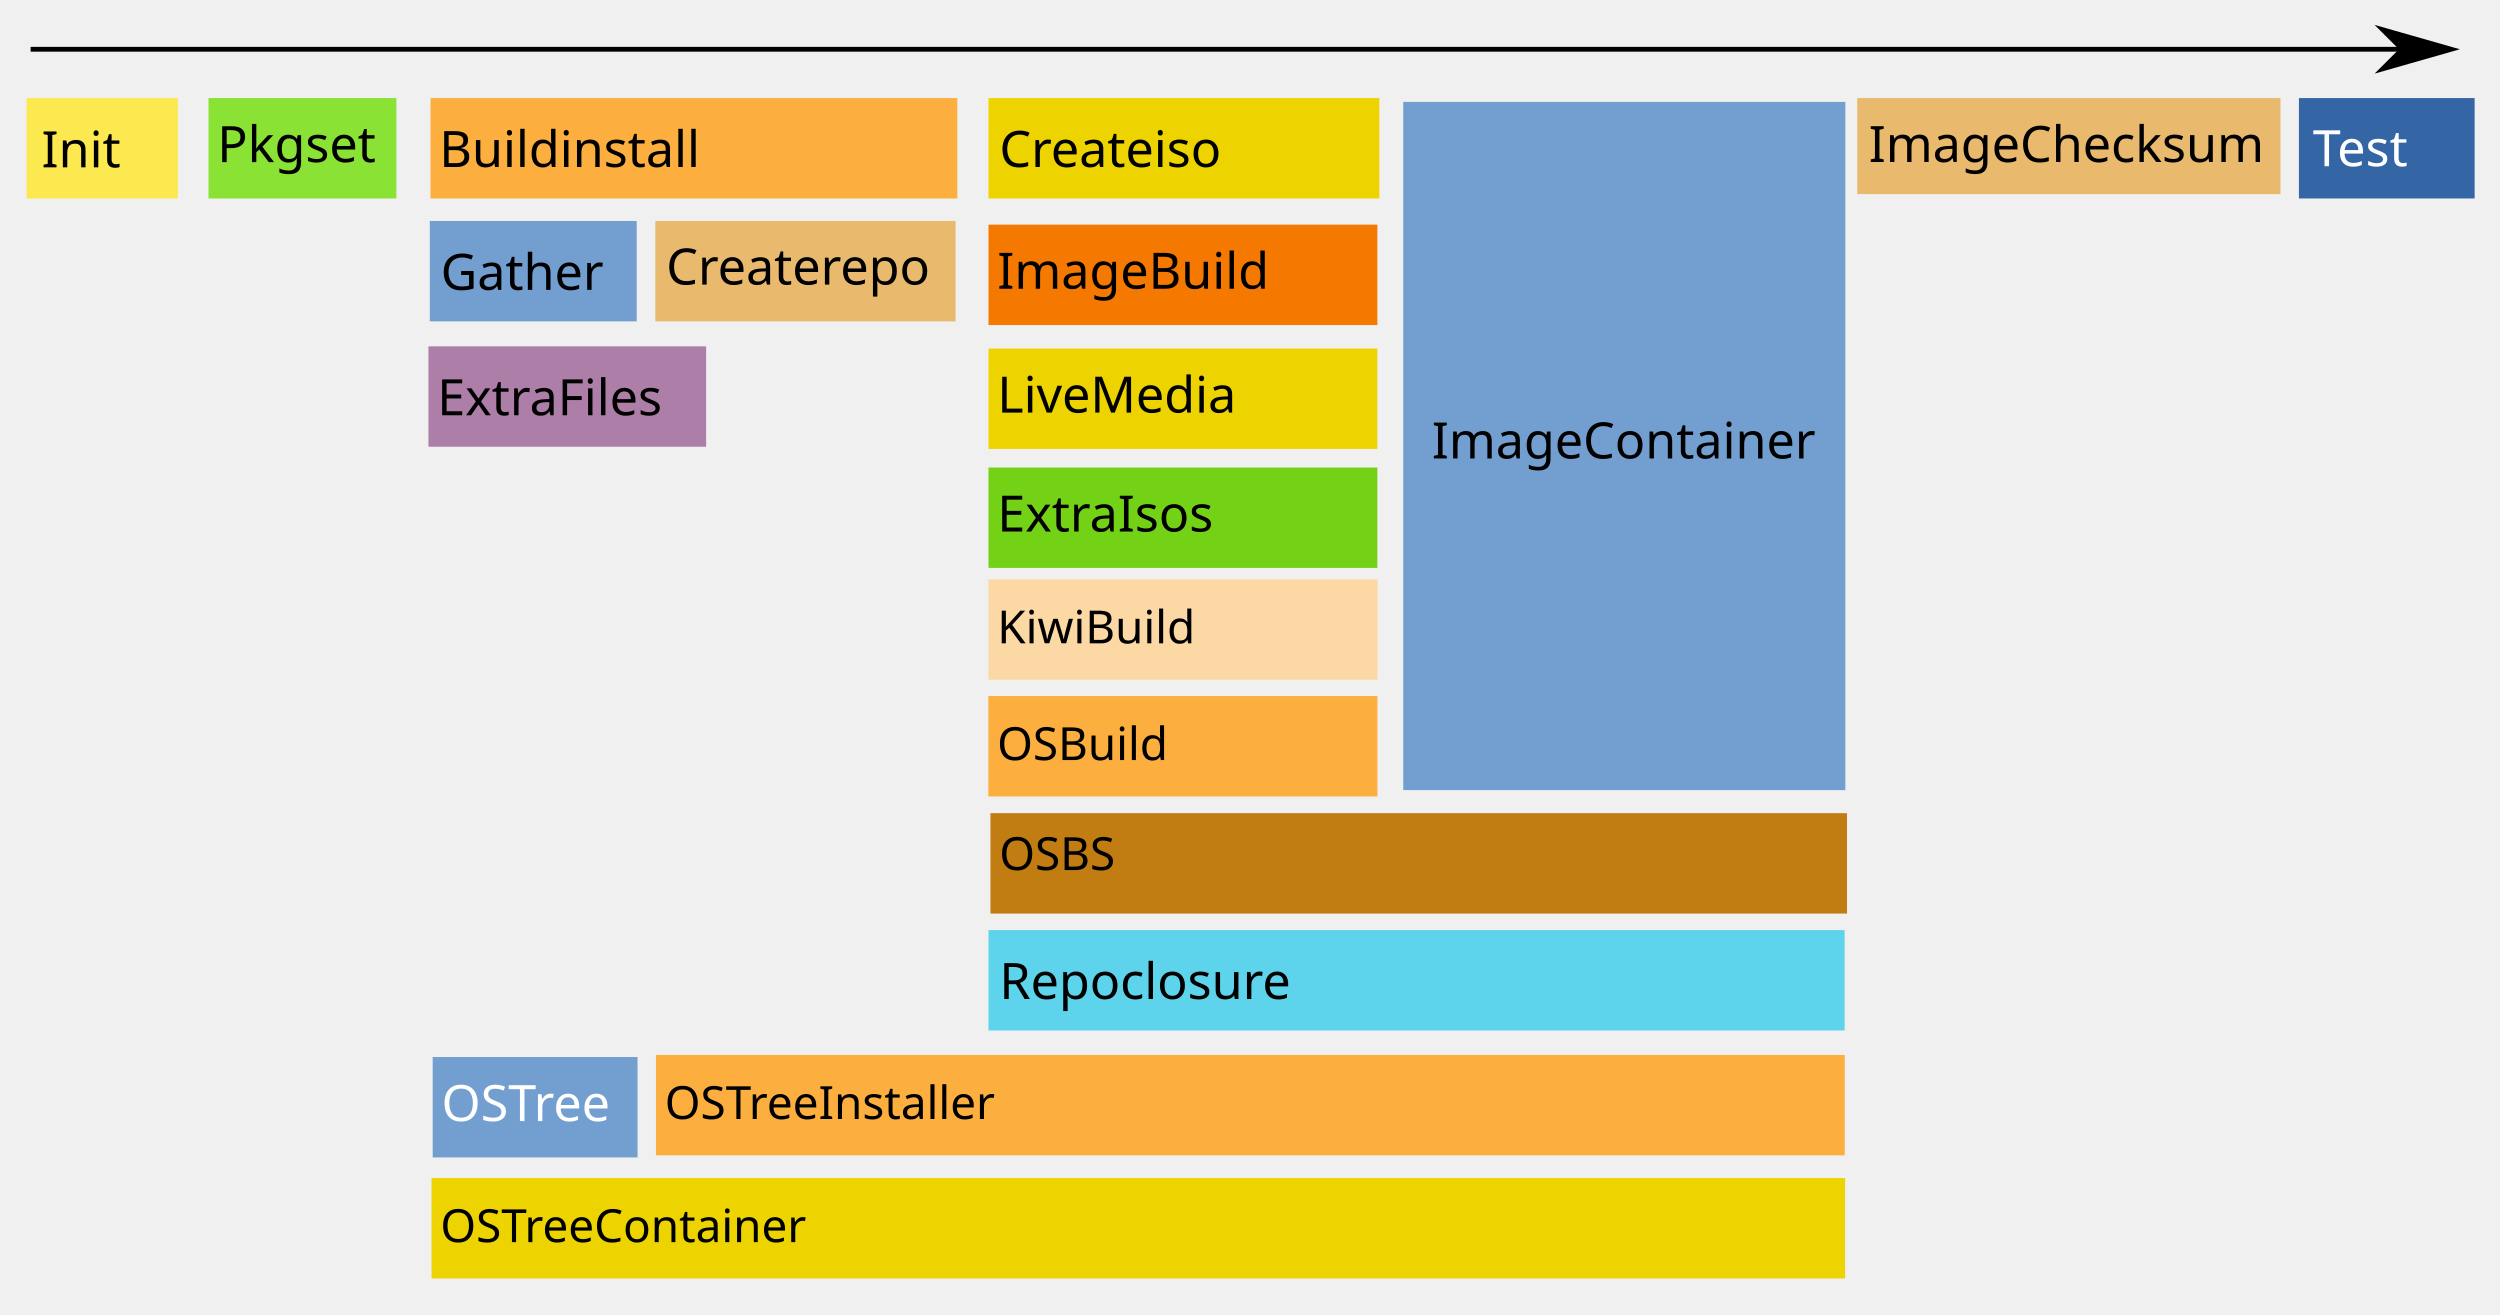
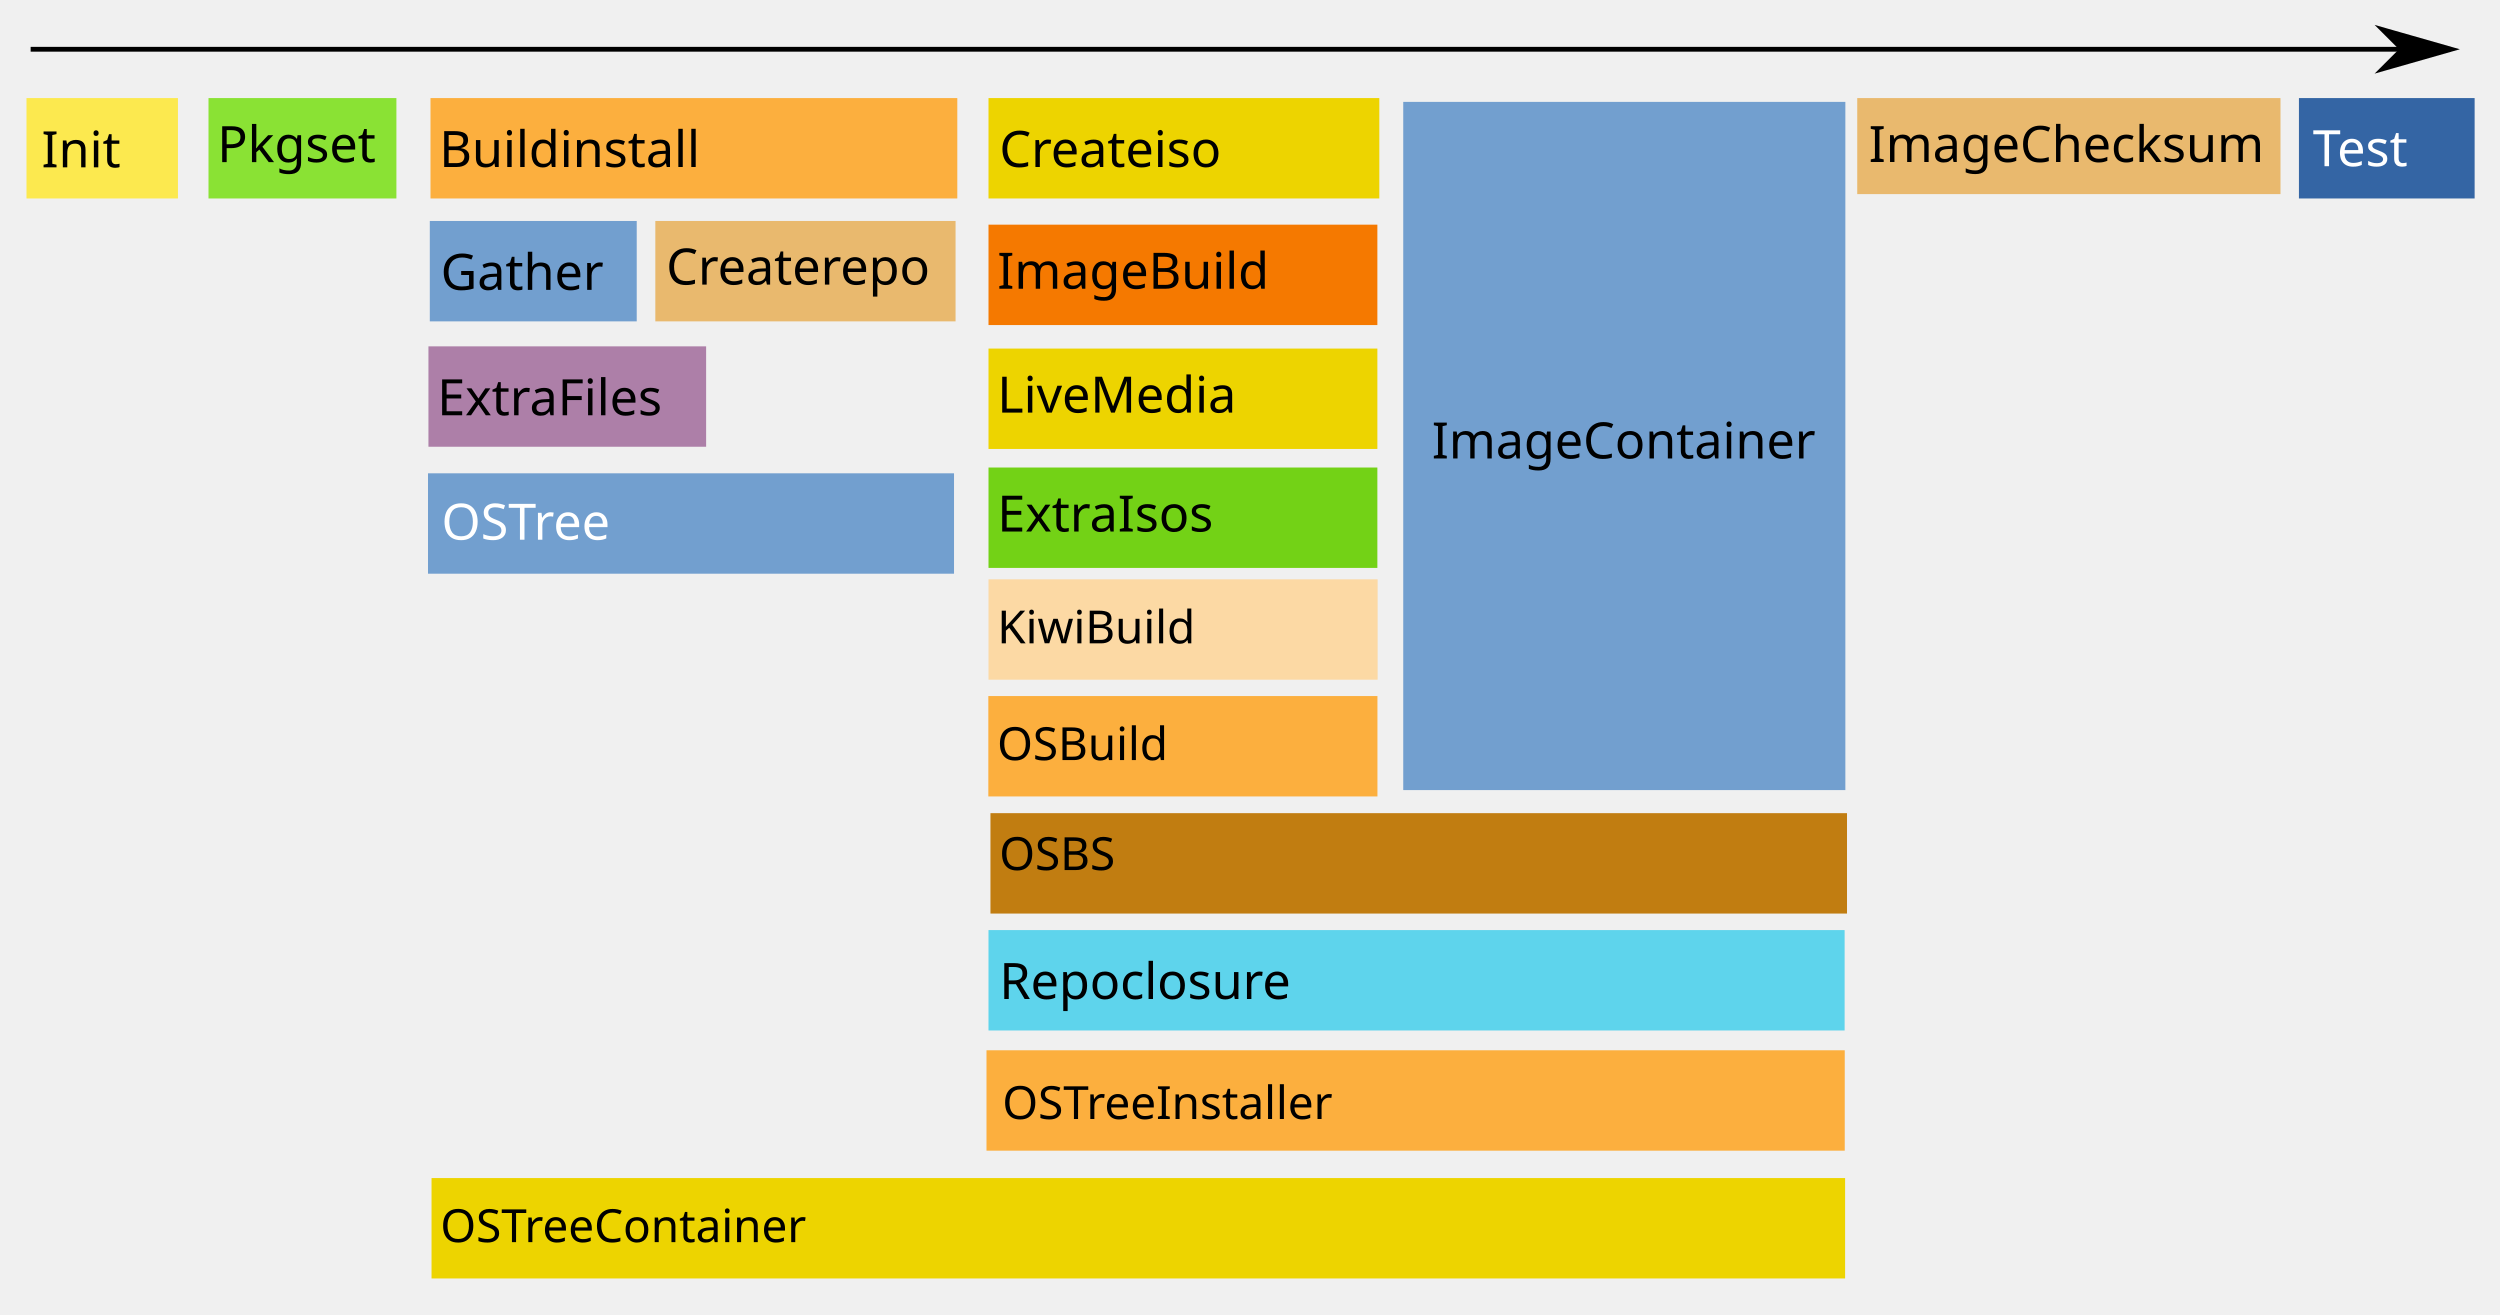
<svg xmlns="http://www.w3.org/2000/svg" width="698.465" height="367.166" viewBox="0 0 698.465 367.166" id="svg2" version="1.1">
  <defs id="defs4">
    <marker style="overflow:visible" id="Arrow1Lend" refX="0" refY="0" orient="auto">
      <path transform="matrix(-0.8,0,0,-0.8,-10,0)" style="fill:#000000;fill-opacity:1;fill-rule:evenodd;stroke:#000000;stroke-width:1pt;stroke-opacity:1" d="M 0,0 5,-5 -12.5,0 5,5 Z" id="path4451" />
    </marker>
  </defs>
  <g transform="matrix(1.066667,0,0,1.066667,-99.07321,-903.4524)" id="layer1">
    <g transform="translate(98.24325,-80.81712)" id="g3411">
      <rect style="fill:#8ae234;fill-rule:evenodd;stroke:none;stroke-width:1px;stroke-linecap:butt;stroke-linejoin:miter;stroke-opacity:1" id="rect3340" width="26.296" height="49.215" x="953.491" y="49.25" transform="matrix(0,1,1,0,0,0)" />
      <text xml:space="preserve" style="font-style:normal;font-weight:normal;line-height:0%;font-family:sans-serif;letter-spacing:0px;word-spacing:0px;fill:#000000;fill-opacity:1;stroke:none;stroke-width:1px;stroke-linecap:butt;stroke-linejoin:miter;stroke-opacity:1" x="51.555" y="970.266" id="text3360">
        <tspan id="tspan3362" x="51.555" y="970.266" style="font-size:13.148px;line-height:1.25">Pkgset</tspan>
      </text>
    </g>
    <g transform="translate(141.0453,-80.81712)" id="g3398">
      <rect y="553.982" x="953.491" height="46.018" width="26.296" id="rect3400" style="fill:#3465a4;fill-rule:evenodd;stroke:none;stroke-width:1px;stroke-linecap:butt;stroke-linejoin:miter;stroke-opacity:1" transform="matrix(0,1,1,0,0,0)" />
      <text xml:space="preserve" style="font-style:normal;font-weight:normal;line-height:0%;font-family:sans-serif;letter-spacing:0px;word-spacing:0px;fill:#ffffff;fill-opacity:1;stroke:none;stroke-width:1px;stroke-linecap:butt;stroke-linejoin:miter;stroke-opacity:1" x="557.616" y="971.338" id="text3396">
        <tspan id="tspan3398" x="557.616" y="971.338" style="font-size:13.148px;line-height:1.25">Test</tspan>
      </text>
    </g>
    <g id="g3720" transform="translate(97.49995,-0.3440404)">
      <rect style="fill:#fce94f;fill-rule:evenodd;stroke:none;stroke-width:1px;stroke-linecap:butt;stroke-linejoin:miter;stroke-opacity:1" id="rect3336" width="26.296" height="39.67" x="873.018" y="2.319" transform="matrix(0,1,1,0,0,0)" />
      <text xml:space="preserve" style="font-style:normal;font-weight:normal;line-height:0%;font-family:sans-serif;letter-spacing:0px;word-spacing:0px;fill:#000000;fill-opacity:1;stroke:none;stroke-width:1px;stroke-linecap:butt;stroke-linejoin:miter;stroke-opacity:1" x="6.26" y="891.16" id="text3356">
        <tspan id="tspan3358" x="6.26" y="891.16" style="font-size:13.148px;line-height:1.25">Init</tspan>
      </text>
    </g>
    <path id="path3642" d="M 100.909,859.889 H 734.74" style="fill:none;fill-rule:evenodd;stroke:#000000;stroke-width:1.257px;stroke-linecap:butt;stroke-linejoin:miter;stroke-opacity:1;marker-end:url(#Arrow1Lend)" />
    <g id="g10">
      <rect transform="matrix(0,1,1,0,0,0)" y="205.639" x="872.674" height="137.98" width="26.296" id="rect3342" style="fill:#fcaf3e;fill-rule:evenodd;stroke:none;stroke-width:0.772px;stroke-linecap:butt;stroke-linejoin:miter;stroke-opacity:1" />
      <text id="text3364" y="890.723" x="207.944" style="font-style:normal;font-weight:normal;line-height:0%;font-family:sans-serif;letter-spacing:0px;word-spacing:0px;fill:#000000;fill-opacity:1;stroke:none;stroke-width:1px;stroke-linecap:butt;stroke-linejoin:miter;stroke-opacity:1" xml:space="preserve">
        <tspan style="font-size:13.148px;line-height:1.25" y="890.723" x="207.944" id="tspan3366">Buildinstall</tspan>
      </text>
    </g>
    <g id="g3639" transform="translate(102.1757,-0.3440404)">
      <rect transform="matrix(0,1,1,0,0,0)" y="103.282" x="905.21" height="54.198" width="26.296" id="rect3344" style="fill:#729fcf;fill-rule:evenodd;stroke:none;stroke-width:1px;stroke-linecap:butt;stroke-linejoin:miter;stroke-opacity:1" />
      <text id="text3368" y="923.259" x="106.138" style="font-style:normal;font-weight:normal;line-height:0%;font-family:sans-serif;letter-spacing:0px;word-spacing:0px;fill:#000000;fill-opacity:1;stroke:none;stroke-width:1px;stroke-linecap:butt;stroke-linejoin:miter;stroke-opacity:1" xml:space="preserve">
        <tspan style="font-size:13.148px;line-height:1.25" y="923.259" x="106.138" id="tspan3370">Gather</tspan>
      </text>
    </g>
    <g transform="translate(42.17571,32.49453)" id="g3647">
      <g id="g3644">
        <rect style="fill:#ad7fa8;fill-rule:evenodd;stroke:none;stroke-width:1px;stroke-linecap:butt;stroke-linejoin:miter;stroke-opacity:1" id="rect3346" width="26.296" height="72.73" x="905.21" y="162.926" transform="matrix(0,1,1,0,0,0)" />
      </g>
      <text id="text3372" y="923.259" x="165.23" style="font-style:normal;font-weight:normal;line-height:0%;font-family:sans-serif;letter-spacing:0px;word-spacing:0px;fill:#000000;fill-opacity:1;stroke:none;stroke-width:1px;stroke-linecap:butt;stroke-linejoin:miter;stroke-opacity:1" xml:space="preserve">
        <tspan style="font-size:13.148px;line-height:1.25" y="923.259" x="165.23" id="tspan3374">ExtraFiles</tspan>
      </text>
    </g>
    <g transform="translate(23.42572,-0.3440404)" id="g3658">
      <rect transform="matrix(0,1,1,0,0,0)" y="241.102" x="905.21" height="78.636" width="26.296" id="rect3348" style="fill:#e9b96e;fill-rule:evenodd;stroke:none;stroke-width:1px;stroke-linecap:butt;stroke-linejoin:miter;stroke-opacity:1" />
      <text id="text3376" y="921.869" x="243.959" style="font-style:normal;font-weight:normal;line-height:0%;font-family:sans-serif;letter-spacing:0px;word-spacing:0px;fill:#000000;fill-opacity:1;stroke:none;stroke-width:1px;stroke-linecap:butt;stroke-linejoin:miter;stroke-opacity:1" xml:space="preserve">
        <tspan style="font-size:13.148px;line-height:1.25" y="921.869" x="243.959" id="tspan3378">Createrepo</tspan>
      </text>
    </g>
    <g id="g3408" transform="translate(-48.38832,300.3047)">
-       <rect transform="matrix(0,1,1,0,0,0)" y="254.602" x="823.547" height="53.654" width="26.296" id="rect3350-3" style="fill:#729fcf;fill-rule:evenodd;stroke:none;stroke-width:1px;stroke-linecap:butt;stroke-linejoin:miter;stroke-opacity:1" />
-       <text id="text3380-2" y="840.322" x="256.906" style="font-style:normal;font-weight:normal;line-height:0%;font-family:sans-serif;text-align:start;letter-spacing:0px;word-spacing:0px;writing-mode:lr-tb;text-anchor:start;fill:#ffffff;fill-opacity:1;stroke:none;stroke-width:1px;stroke-linecap:butt;stroke-linejoin:miter;stroke-opacity:1" xml:space="preserve">
-         <tspan style="font-size:13.148px;line-height:1.25" id="tspan3406" x="256.906" y="840.322">OSTree</tspan>
+       <rect transform="matrix(0,1,1,0,0,0)" y="253.373" x="670.654" height="137.776" width="26.296" id="rect3350-3" style="fill:#729fcf;fill-rule:evenodd;stroke:none;stroke-width:1.602px;stroke-linecap:butt;stroke-linejoin:miter;stroke-opacity:1" />
+       <text id="text3380-2" y="688.043" x="256.906" style="font-style:normal;font-weight:normal;line-height:0%;font-family:sans-serif;text-align:start;letter-spacing:0px;word-spacing:0px;writing-mode:lr-tb;text-anchor:start;fill:#ffffff;fill-opacity:1;stroke:none;stroke-width:1px;stroke-linecap:butt;stroke-linejoin:miter;stroke-opacity:1" xml:space="preserve">
+         <tspan style="font-size:13.148px;line-height:1.25" id="tspan3406" x="256.906" y="688.043">OSTree</tspan>
      </text>
    </g>
-     <g id="g12">
-       <rect style="fill:#fcaf3e;fill-rule:evenodd;stroke:none;stroke-width:1.748px;stroke-linecap:butt;stroke-linejoin:miter;stroke-opacity:1" id="rect3428" width="26.296" height="311.374" x="1123.307" y="264.689" transform="matrix(0,1,1,0,0,0)" />
-       <text xml:space="preserve" style="font-style:normal;font-variant:normal;font-weight:normal;font-stretch:normal;line-height:0%;font-family:sans-serif;-inkscape-font-specification:'sans-serif, Normal';text-align:start;letter-spacing:0px;word-spacing:0px;writing-mode:lr-tb;text-anchor:start;fill:#000000;fill-opacity:1;stroke:none;stroke-width:1px;stroke-linecap:butt;stroke-linejoin:miter;stroke-opacity:1" x="266.994" y="1140.082" id="text3430">
-         <tspan id="tspan283" x="266.994" y="1140.082" style="font-size:12px;line-height:0">OSTreeInstaller</tspan>
-       </text>
-     </g>
+     <rect style="fill:#fcaf3e;fill-rule:evenodd;stroke:none;stroke-width:1.486px;stroke-linecap:butt;stroke-linejoin:miter;stroke-opacity:1" id="rect3428" width="26.296" height="224.797" x="1122.079" y="351.267" transform="matrix(0,1,1,0,0,0)" />
+     <text xml:space="preserve" style="font-style:normal;font-variant:normal;font-weight:normal;font-stretch:normal;line-height:0%;font-family:sans-serif;-inkscape-font-specification:'sans-serif, Normal';text-align:start;letter-spacing:0px;word-spacing:0px;writing-mode:lr-tb;text-anchor:start;fill:#000000;fill-opacity:1;stroke:none;stroke-width:1px;stroke-linecap:butt;stroke-linejoin:miter;stroke-opacity:1" x="355.414" y="1140.082" id="text3430">
+       <tspan id="tspan283" x="355.414" y="1140.082" style="font-size:12px;line-height:0">OSTreeInstaller</tspan>
+     </text>
    <g id="g11">
      <rect style="fill:#edd400;fill-rule:evenodd;stroke:none;stroke-width:1.907px;stroke-linecap:butt;stroke-linejoin:miter;stroke-opacity:1" id="rect3428-5" width="26.296" height="370.246" x="1155.55" y="205.911" transform="matrix(0,1,1,0,0,0)" />
      <text xml:space="preserve" style="font-style:normal;font-variant:normal;font-weight:normal;font-stretch:normal;line-height:0%;font-family:sans-serif;-inkscape-font-specification:'sans-serif, Normal';text-align:start;letter-spacing:0px;word-spacing:0px;writing-mode:lr-tb;text-anchor:start;fill:#000000;fill-opacity:1;stroke:none;stroke-width:1px;stroke-linecap:butt;stroke-linejoin:miter;stroke-opacity:1" x="208.215" y="1172.325" id="text3430-3">
        <tspan id="tspan283-5" x="208.215" y="1172.325" style="font-size:12px;line-height:0">OSTreeContainer</tspan>
      </text>
    </g>
    <g id="g9" transform="translate(-23.61625)">
      <rect transform="matrix(0,1,1,0,0,0)" style="fill:#e9b96e;fill-rule:evenodd;stroke:none;stroke-width:0.898px;stroke-linecap:butt;stroke-linejoin:miter;stroke-opacity:1" id="rect3338-1" width="25.155" height="110.862" x="872.674" y="602.95" />
      <text id="text3384-0" y="889.428" x="605.959" style="font-style:normal;font-variant:normal;font-weight:normal;font-stretch:normal;line-height:0%;font-family:sans-serif;-inkscape-font-specification:'sans-serif, Normal';text-align:start;letter-spacing:0px;word-spacing:0px;writing-mode:lr-tb;text-anchor:start;fill:#000000;fill-opacity:1;stroke:none;stroke-width:1px;stroke-linecap:butt;stroke-linejoin:miter;stroke-opacity:1" xml:space="preserve">
        <tspan style="font-size:13.148px;line-height:1.25" id="tspan3391" x="605.959" y="889.428">ImageChecksum</tspan>
      </text>
    </g>
    <g transform="translate(-68.34111,-80.81712)" id="g3458">
      <rect transform="matrix(0,1,1,0,0,0)" style="fill:#edd400;fill-rule:evenodd;stroke:none;stroke-width:1px;stroke-linecap:butt;stroke-linejoin:miter;stroke-opacity:1" id="rect3338" width="26.296" height="102.366" x="953.491" y="420.136" />
      <text id="text3384" y="971.54" x="422.993" style="font-style:normal;font-weight:normal;line-height:0%;font-family:sans-serif;letter-spacing:0px;word-spacing:0px;fill:#000000;fill-opacity:1;stroke:none;stroke-width:1px;stroke-linecap:butt;stroke-linejoin:miter;stroke-opacity:1" xml:space="preserve">
        <tspan y="971.54" x="422.993" id="tspan3386" style="font-size:13.148px;line-height:1.25">Createiso</tspan>
      </text>
    </g>
    <g id="g3448" transform="translate(-68.59755,-120.235)">
      <rect transform="matrix(0,1,1,0,0,0)" y="420.393" x="1026.066" height="101.851" width="26.296" id="rect3354" style="fill:#f57900;fill-rule:evenodd;stroke:none;stroke-width:1px;stroke-linecap:butt;stroke-linejoin:miter;stroke-opacity:1" />
      <text id="text3392" y="1042.842" x="422.698" style="font-style:normal;font-weight:normal;line-height:0%;font-family:sans-serif;letter-spacing:0px;word-spacing:0px;fill:#000000;fill-opacity:1;stroke:none;stroke-width:1px;stroke-linecap:butt;stroke-linejoin:miter;stroke-opacity:1" xml:space="preserve">
        <tspan y="1042.842" x="422.698" id="tspan3394" style="font-size:13.148px;line-height:1.25">ImageBuild</tspan>
      </text>
    </g>
    <g id="g3443" transform="translate(-69.30465,-124.5512)">
      <rect style="fill:#edd400;fill-rule:evenodd;stroke:none;stroke-width:1px;stroke-linecap:butt;stroke-linejoin:miter;stroke-opacity:1" id="rect3422" width="26.296" height="101.851" x="1062.836" y="421.1" transform="matrix(0,1,1,0,0,0)" />
      <text xml:space="preserve" style="font-style:normal;font-weight:normal;line-height:0%;font-family:sans-serif;text-align:start;letter-spacing:0px;word-spacing:0px;writing-mode:lr-tb;text-anchor:start;fill:#000000;fill-opacity:1;stroke:none;stroke-width:1px;stroke-linecap:butt;stroke-linejoin:miter;stroke-opacity:1" x="423.405" y="1079.611" id="text3424">
        <tspan id="tspan3434" x="423.405" y="1079.611" style="font-size:13.148px;line-height:1.25">LiveMedia</tspan>
      </text>
    </g>
    <g id="g8" transform="translate(-26.13152,-31.74902)">
      <rect style="fill:#c17d11;fill-rule:evenodd;stroke:none;stroke-width:1.484px;stroke-linecap:butt;stroke-linejoin:miter;stroke-opacity:1" id="rect290" width="26.296" height="224.351" x="1091.722" y="378.437" transform="matrix(0,1,1,0,0,0)" />
      <text xml:space="preserve" style="font-style:normal;font-variant:normal;font-weight:normal;font-stretch:normal;line-height:0%;font-family:sans-serif;-inkscape-font-specification:'sans-serif, Normal';text-align:start;letter-spacing:0px;word-spacing:0px;writing-mode:lr-tb;text-anchor:start;fill:#000000;fill-opacity:1;stroke:none;stroke-width:1px;stroke-linecap:butt;stroke-linejoin:miter;stroke-opacity:1" x="380.741" y="1106.622" id="text294">
        <tspan y="1106.622" x="380.741" id="tspan301" style="font-size:12px;line-height:0">OSBS</tspan>
      </text>
    </g>
    <g transform="translate(-97.06507,-82.79216)" id="g3819">
      <rect style="fill:#73d216;fill-rule:evenodd;stroke:none;stroke-width:1px;stroke-linecap:butt;stroke-linejoin:miter;stroke-opacity:1" id="rect3801" width="26.296" height="101.851" x="1052.234" y="448.861" transform="matrix(0,1,1,0,0,0)" />
      <text xml:space="preserve" style="font-style:normal;font-weight:normal;line-height:0%;font-family:sans-serif;letter-spacing:0px;word-spacing:0px;fill:#000000;fill-opacity:1;stroke:none;stroke-width:1px;stroke-linecap:butt;stroke-linejoin:miter;stroke-opacity:1" x="451.165" y="1069.009" id="text3805">
        <tspan style="font-size:13.148px;line-height:1.25" x="451.165" y="1069.009" id="tspan3812">ExtraIsos</tspan>
      </text>
    </g>
    <g id="g7" transform="translate(-26.13152,-31.74902)">
      <rect y="377.922" x="1122.346" height="224.241" width="26.296" id="rect87" style="fill:#5ed4ec;fill-opacity:1;fill-rule:evenodd;stroke:none;stroke-width:1.48px;stroke-linecap:butt;stroke-linejoin:miter;stroke-opacity:1" transform="matrix(0,1,1,0,0,0)" />
      <text xml:space="preserve" style="font-style:normal;font-weight:normal;line-height:0%;font-family:sans-serif;letter-spacing:0px;word-spacing:0px;fill:#000000;fill-opacity:1;stroke:none;stroke-width:1px;stroke-linecap:butt;stroke-linejoin:miter;stroke-opacity:1" x="380.779" y="1140.396" id="text91">
        <tspan style="font-size:13.148px;line-height:1.25" id="tspan89" x="380.779" y="1140.396">Repoclosure</tspan>
      </text>
    </g>
    <g id="g206" transform="translate(-26.13152,-33.62401)">
      <rect style="fill:#fcd9a4;fill-opacity:1;fill-rule:evenodd;stroke:none;stroke-width:1px;stroke-linecap:butt;stroke-linejoin:miter;stroke-opacity:1" id="rect290-6" width="26.296" height="101.918" x="1032.347" y="377.927" transform="matrix(0,1,1,0,0,0)" />
      <text xml:space="preserve" style="font-style:normal;font-variant:normal;font-weight:normal;font-stretch:normal;line-height:0%;font-family:sans-serif;-inkscape-font-specification:'sans-serif, Normal';text-align:start;letter-spacing:0px;word-spacing:0px;writing-mode:lr-tb;text-anchor:start;fill:#000000;fill-opacity:1;stroke:none;stroke-width:1px;stroke-linecap:butt;stroke-linejoin:miter;stroke-opacity:1" x="380.232" y="1049.122" id="text294-7">
        <tspan y="1049.122" x="380.232" id="tspan301-5" style="font-size:12px;line-height:0">KiwiBuild</tspan>
      </text>
    </g>
    <rect transform="matrix(0,1,1,0,0,0)" style="fill:#729fcf;fill-rule:evenodd;stroke:none;stroke-width:2.426px;stroke-linecap:butt;stroke-linejoin:miter;stroke-opacity:1" id="rect3338-1-3" width="180.256" height="115.801" x="873.672" y="460.424" />
    <text id="text3384-0-6" y="967.067" x="467.91" style="font-style:normal;font-variant:normal;font-weight:normal;font-stretch:normal;line-height:0%;font-family:sans-serif;-inkscape-font-specification:'sans-serif, Normal';text-align:start;letter-spacing:0px;word-spacing:0px;writing-mode:lr-tb;text-anchor:start;fill:#000000;fill-opacity:1;stroke:none;stroke-width:1px;stroke-linecap:butt;stroke-linejoin:miter;stroke-opacity:1" xml:space="preserve">
      <tspan style="font-size:13.148px;line-height:1.25" id="tspan3391-7" x="467.91" y="967.067">ImageContainer</tspan>
    </text>
    <g id="g206-1" transform="translate(-26.17781,-3.047163)">
      <rect style="fill:#fcaf3e;fill-rule:evenodd;stroke:none;stroke-width:1px;stroke-linecap:butt;stroke-linejoin:miter;stroke-opacity:1" id="rect290-6-7" width="26.296" height="101.918" x="1032.347" y="377.927" transform="matrix(0,1,1,0,0,0)" />
      <text xml:space="preserve" style="font-style:normal;font-variant:normal;font-weight:normal;font-stretch:normal;line-height:0%;font-family:sans-serif;-inkscape-font-specification:'sans-serif, Normal';text-align:start;letter-spacing:0px;word-spacing:0px;writing-mode:lr-tb;text-anchor:start;fill:#000000;fill-opacity:1;stroke:none;stroke-width:1px;stroke-linecap:butt;stroke-linejoin:miter;stroke-opacity:1" x="380.232" y="1049.122" id="text294-7-5">
        <tspan y="1049.122" x="380.232" id="tspan301-5-5" style="font-size:12px;line-height:0">OSBuild</tspan>
      </text>
    </g>
  </g>
</svg>
